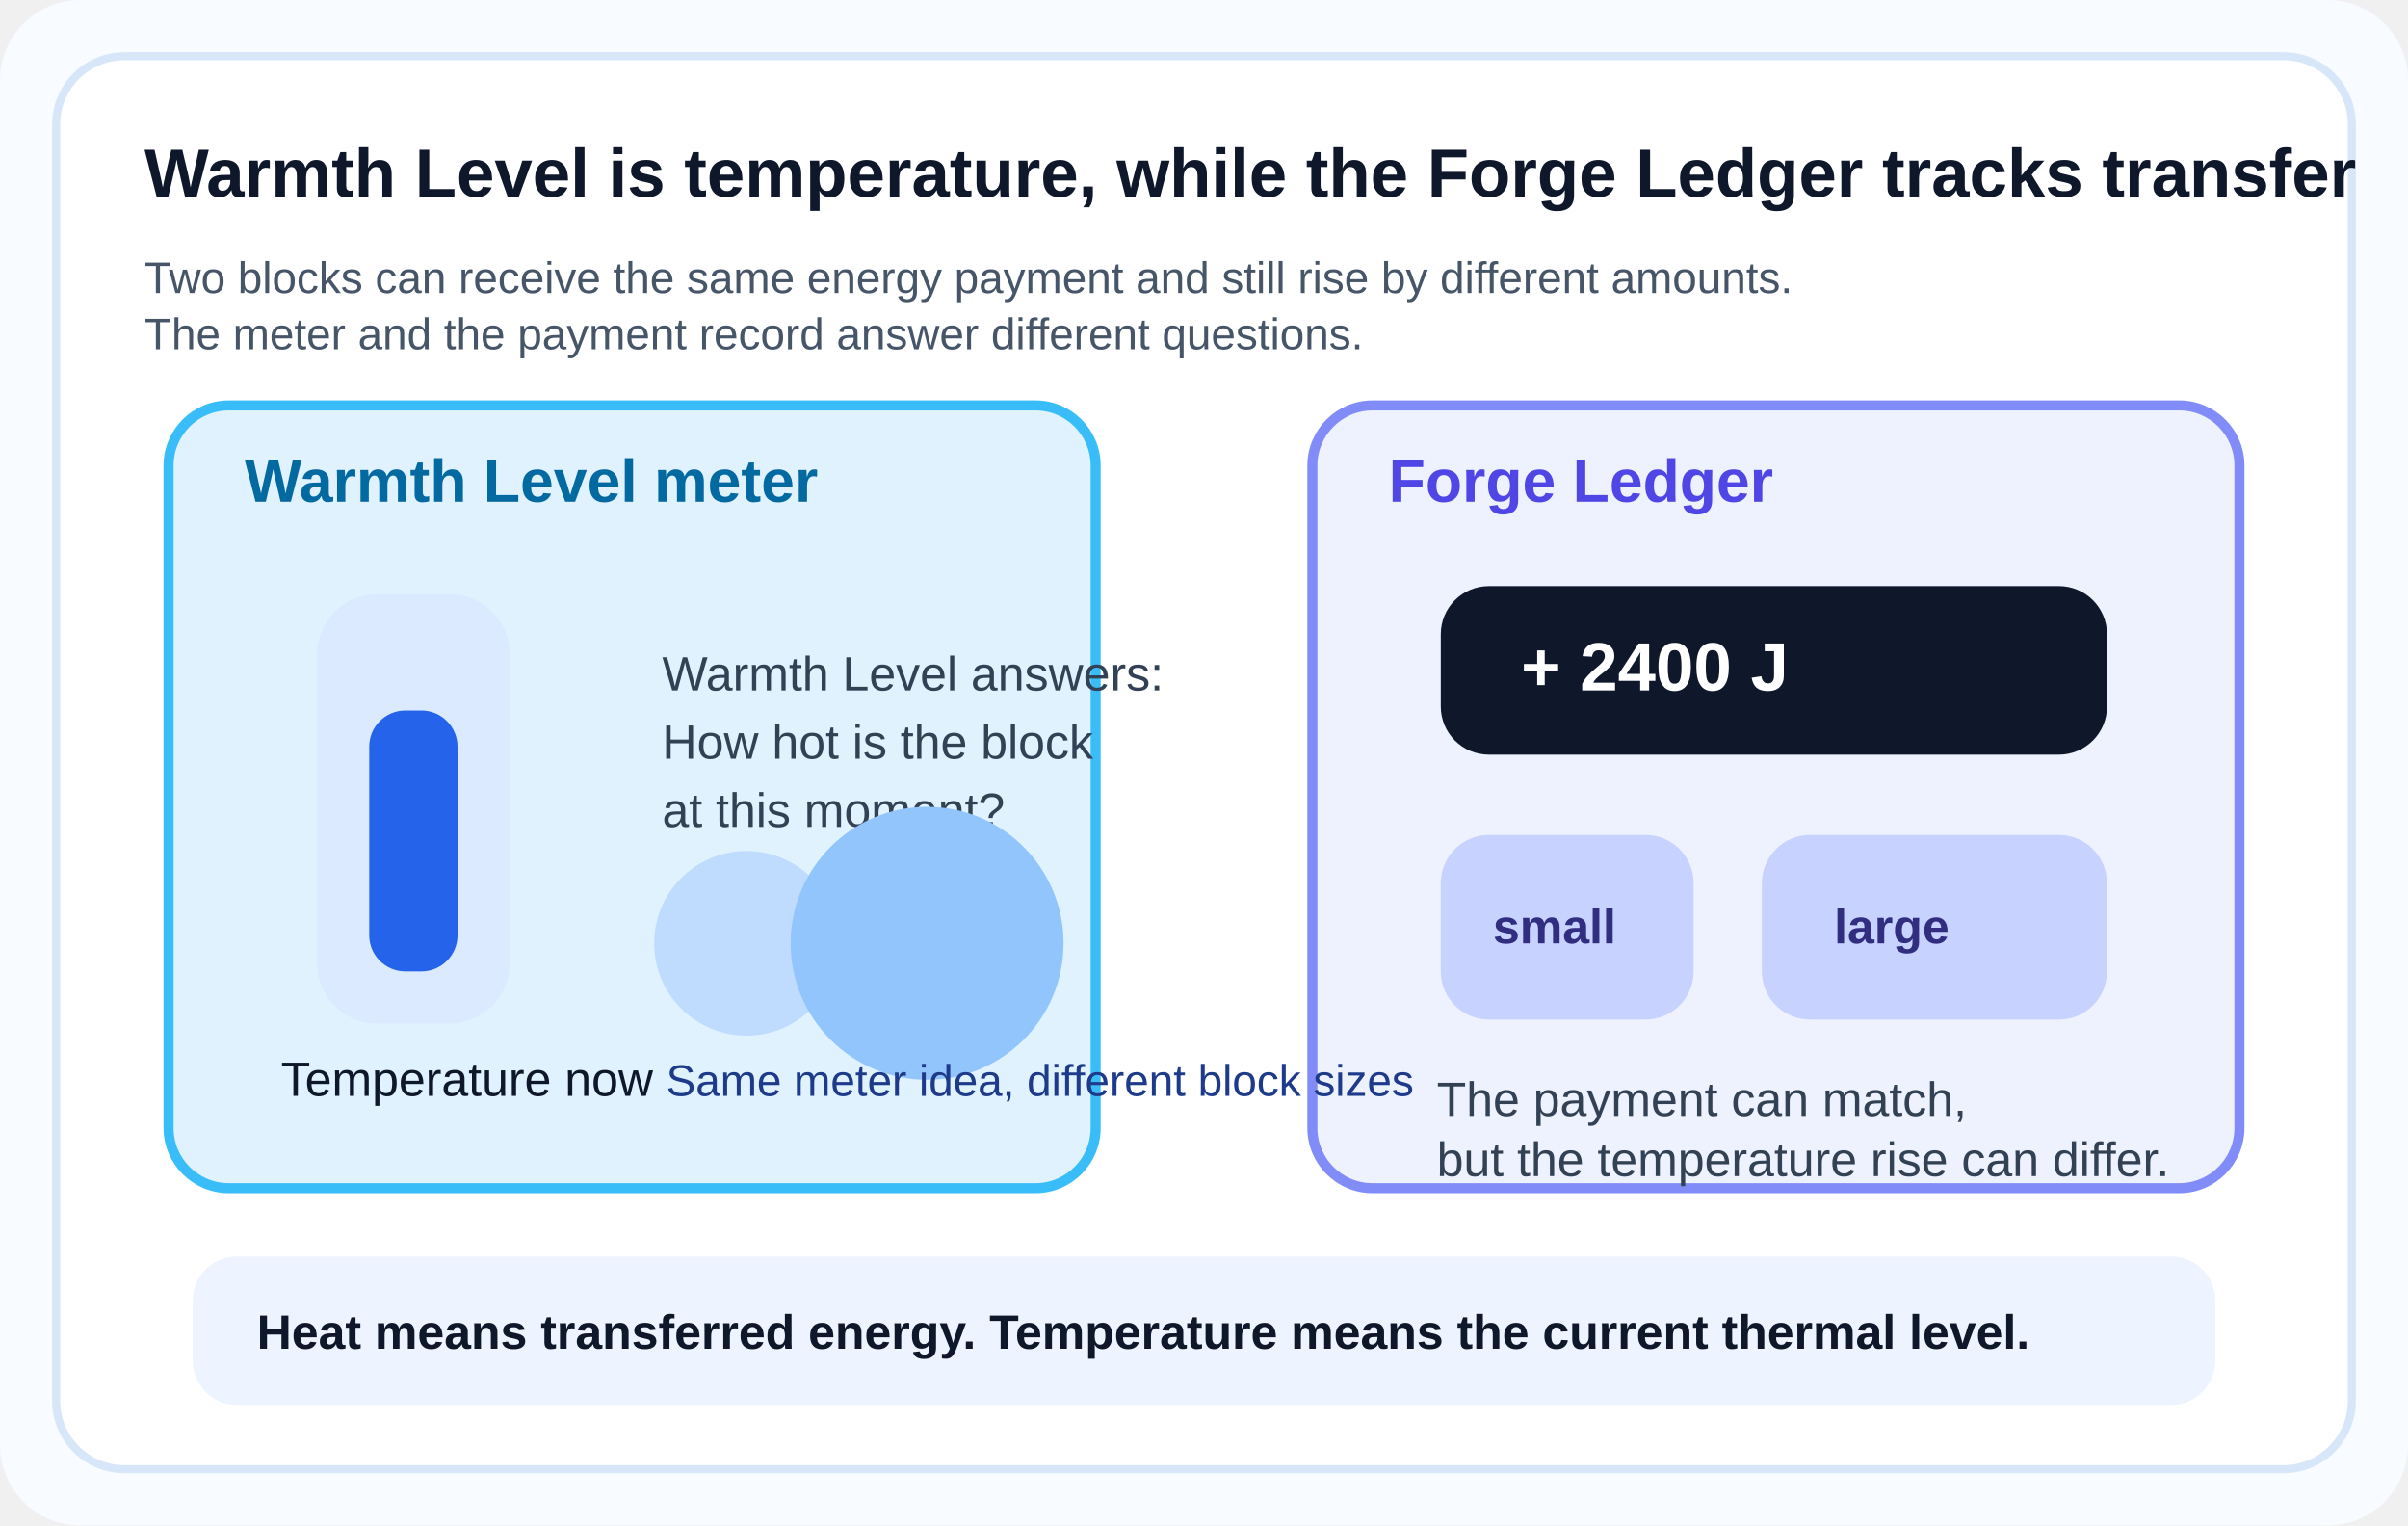
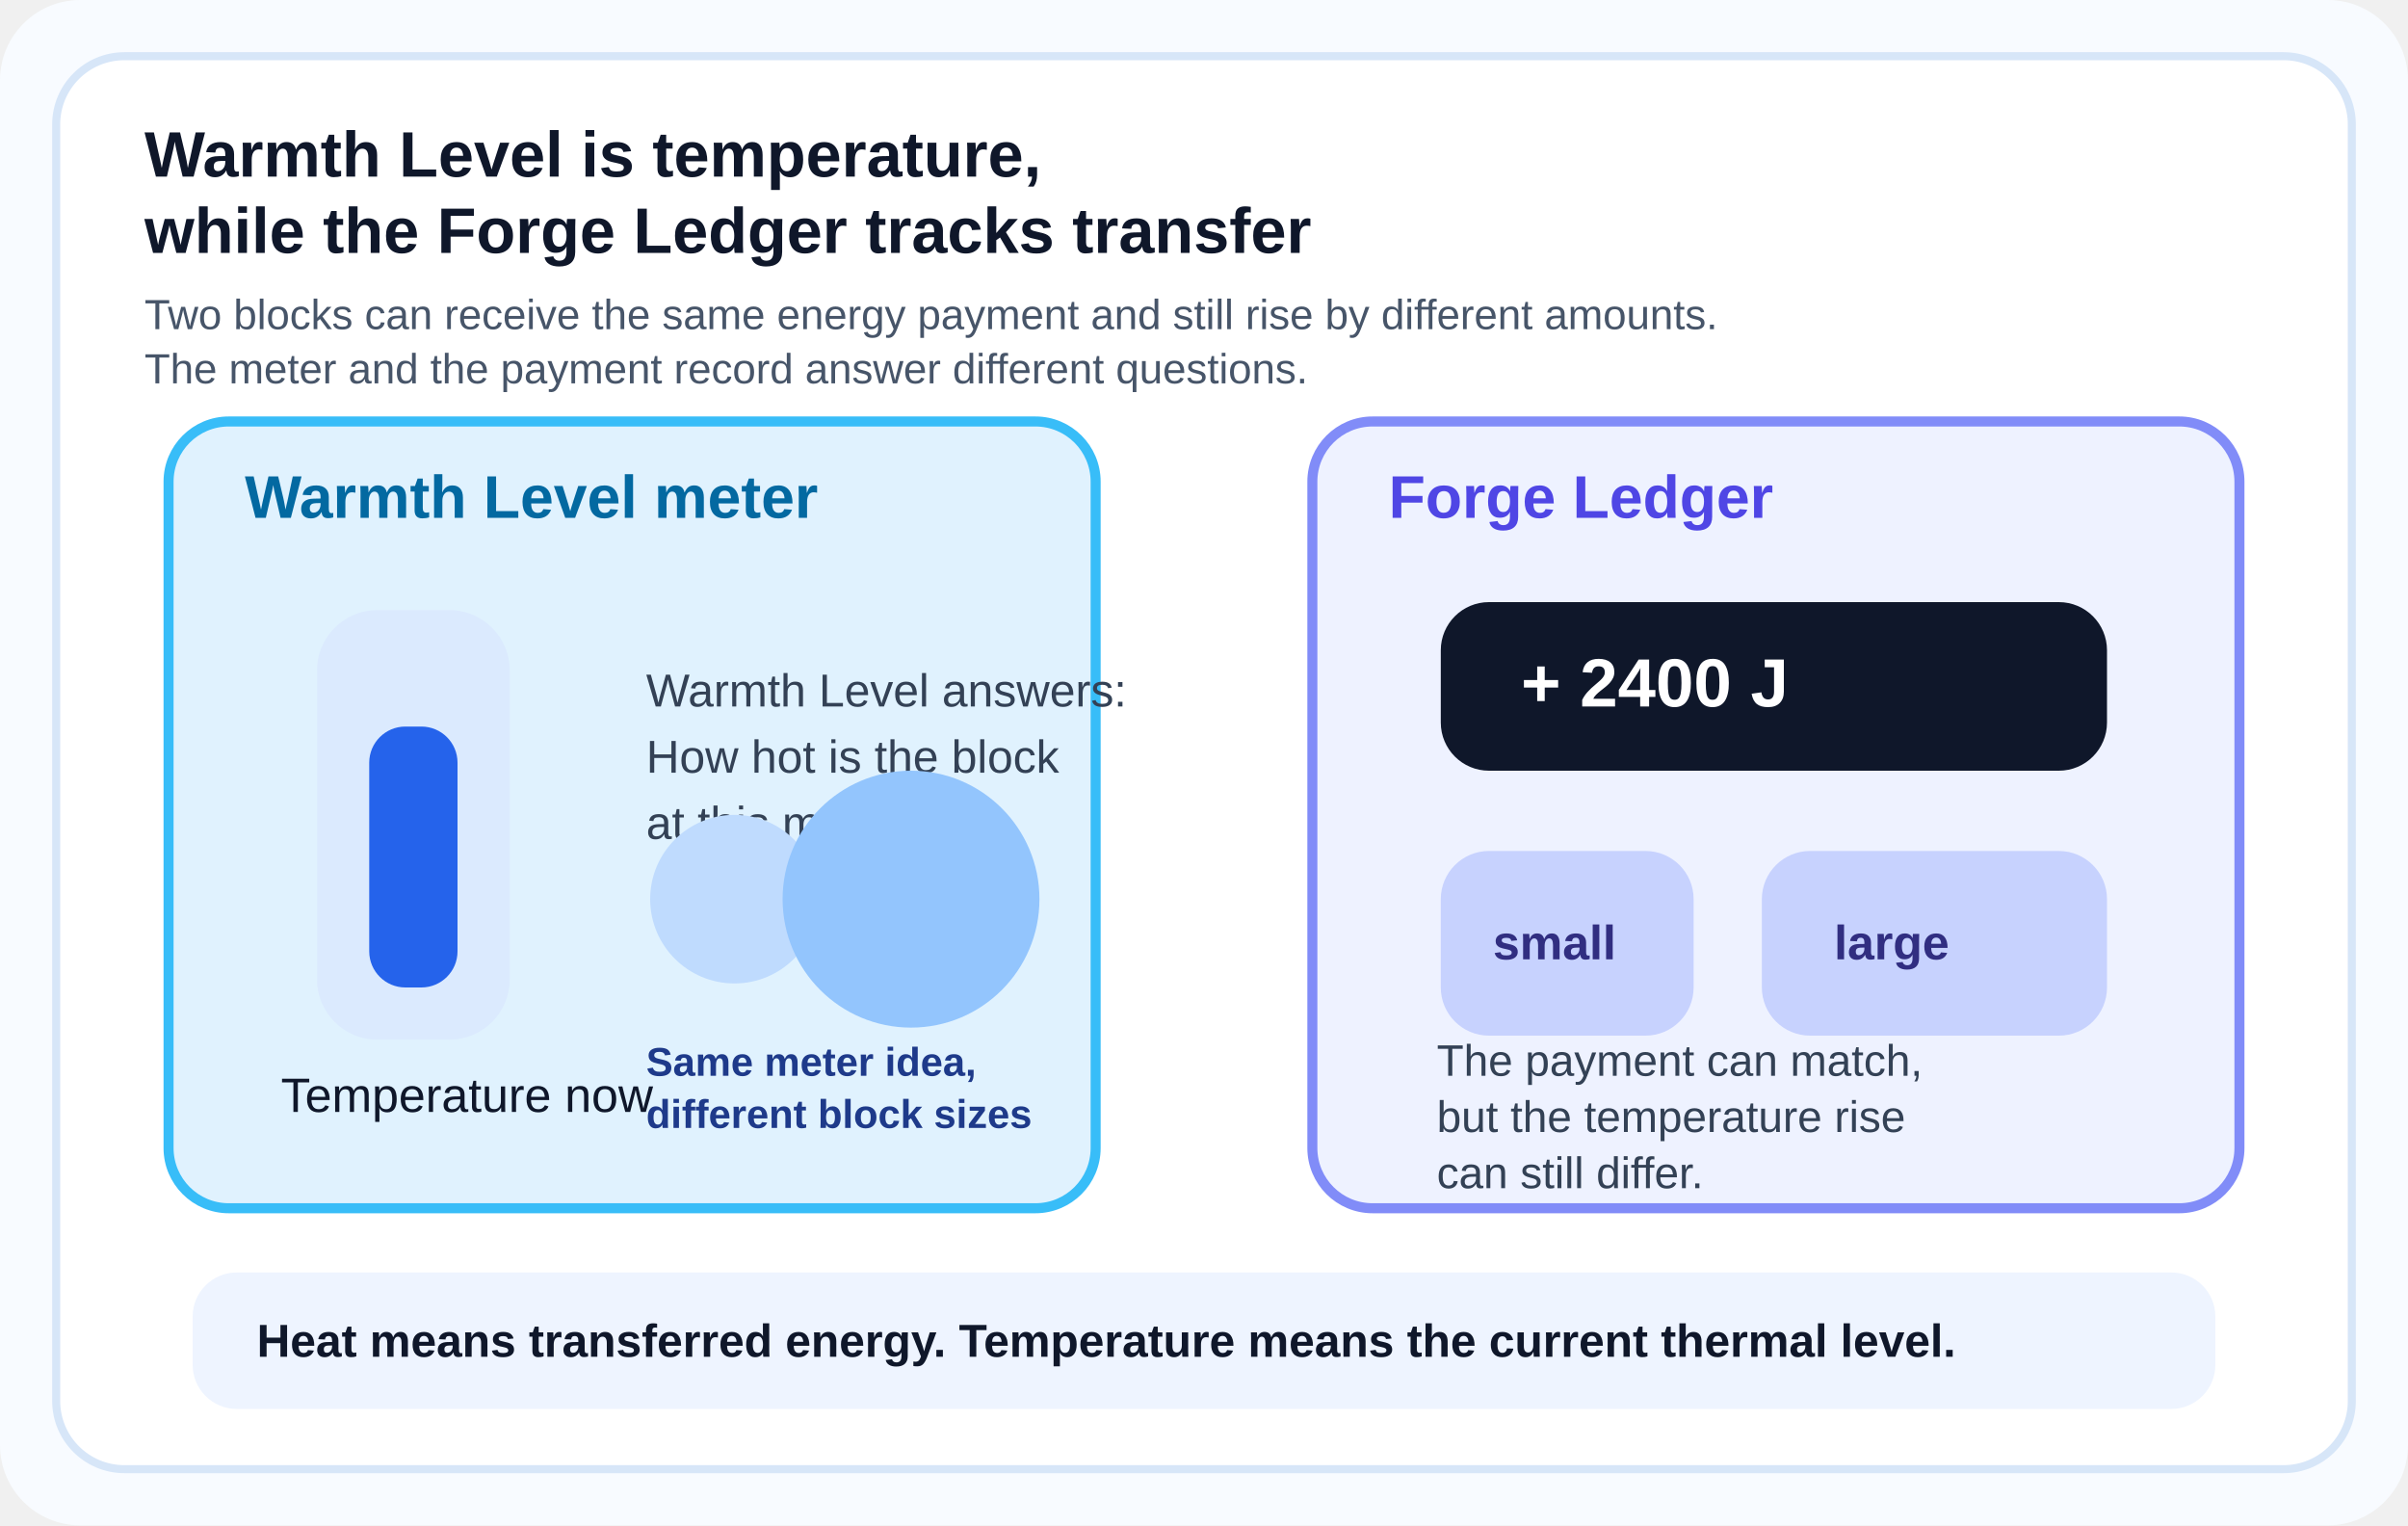
<svg xmlns="http://www.w3.org/2000/svg" width="1200" height="760" viewBox="0 0 1200 760" fill="none">
  <rect width="1200" height="760" rx="40" fill="#F8FBFF" />
  <rect x="28" y="28" width="1144" height="704" rx="34" fill="#FFFFFF" stroke="#D7E6F8" stroke-width="4" />
-   <text x="72" y="98" fill="#0F172A" font-family="Arial, Helvetica, sans-serif" font-size="34" font-weight="700">
-     Warmth Level is temperature, while the Forge Ledger tracks transfer
+   <text x="72" y="88" fill="#0F172A" font-family="Arial, Helvetica, sans-serif" font-size="32" font-weight="700">
+     <tspan x="72" dy="0">Warmth Level is temperature,</tspan>
+     <tspan x="72" dy="38">while the Forge Ledger tracks transfer</tspan>
  </text>
-   <text x="72" y="146" fill="#475569" font-family="Arial, Helvetica, sans-serif" font-size="22">
+   <text x="72" y="164" fill="#475569" font-family="Arial, Helvetica, sans-serif" font-size="21">
    <tspan x="72" dy="0">Two blocks can receive the same energy payment and still rise by different amounts.</tspan>
-     <tspan x="72" dy="28">The meter and the payment record answer different questions.</tspan>
+     <tspan x="72" dy="27">The meter and the payment record answer different questions.</tspan>
  </text>
-   <rect x="84" y="202" width="462" height="390" rx="30" fill="#E0F2FE" stroke="#38BDF8" stroke-width="5" />
-   <rect x="654" y="202" width="462" height="390" rx="30" fill="#EEF2FF" stroke="#818CF8" stroke-width="5" />
-   <text x="122" y="250" fill="#0369A1" font-family="Arial, Helvetica, sans-serif" font-size="30" font-weight="700">Warmth Level meter</text>
-   <rect x="158" y="296" width="96" height="214" rx="30" fill="#DBEAFE" />
-   <rect x="184" y="354" width="44" height="130" rx="18" fill="#2563EB" />
-   <text x="140" y="546" fill="#0F172A" font-family="Arial, Helvetica, sans-serif" font-size="24">Temperature now</text>
-   <text x="330" y="344" fill="#334155" font-family="Arial, Helvetica, sans-serif" font-size="24">
-     <tspan x="330" dy="0">Warmth Level answers:</tspan>
-     <tspan x="330" dy="34">How hot is the block</tspan>
-     <tspan x="330" dy="34">at this moment?</tspan>
+   <rect x="84" y="210" width="462" height="392" rx="30" fill="#E0F2FE" stroke="#38BDF8" stroke-width="5" />
+   <rect x="654" y="210" width="462" height="392" rx="30" fill="#EEF2FF" stroke="#818CF8" stroke-width="5" />
+   <text x="122" y="258" fill="#0369A1" font-family="Arial, Helvetica, sans-serif" font-size="30" font-weight="700">Warmth Level meter</text>
+   <rect x="158" y="304" width="96" height="214" rx="30" fill="#DBEAFE" />
+   <rect x="184" y="362" width="44" height="130" rx="18" fill="#2563EB" />
+   <text x="140" y="554" fill="#0F172A" font-family="Arial, Helvetica, sans-serif" font-size="24">Temperature now</text>
+   <text x="322" y="352" fill="#334155" font-family="Arial, Helvetica, sans-serif" font-size="23">
+     <tspan x="322" dy="0">Warmth Level answers:</tspan>
+     <tspan x="322" dy="33">How hot is the block</tspan>
+     <tspan x="322" dy="33">at this moment?</tspan>
  </text>
-   <circle cx="372" cy="470" r="46" fill="#BFDBFE" />
-   <circle cx="462" cy="470" r="68" fill="#93C5FD" />
-   <text x="332" y="546" fill="#1E3A8A" font-family="Arial, Helvetica, sans-serif" font-size="22">
-     Same meter idea, different block sizes
+   <circle cx="366" cy="448" r="42" fill="#BFDBFE" />
+   <circle cx="454" cy="448" r="64" fill="#93C5FD" />
+   <text x="322" y="536" fill="#1E3A8A" font-family="Arial, Helvetica, sans-serif" font-size="20" font-weight="700">
+     <tspan x="322" dy="0">Same meter idea,</tspan>
+     <tspan x="322" dy="26">different block sizes</tspan>
  </text>
-   <text x="692" y="250" fill="#4F46E5" font-family="Arial, Helvetica, sans-serif" font-size="30" font-weight="700">Forge Ledger</text>
-   <rect x="718" y="292" width="332" height="84" rx="24" fill="#0F172A" />
-   <text x="758" y="344" fill="#FFFFFF" font-family="Arial, Helvetica, sans-serif" font-size="34" font-weight="700">+ 2400 J</text>
-   <rect x="718" y="416" width="126" height="92" rx="24" fill="#C7D2FE" />
-   <rect x="878" y="416" width="172" height="92" rx="24" fill="#C7D2FE" />
-   <text x="744" y="470" fill="#312E81" font-family="Arial, Helvetica, sans-serif" font-size="24" font-weight="700">small</text>
-   <text x="914" y="470" fill="#312E81" font-family="Arial, Helvetica, sans-serif" font-size="24" font-weight="700">large</text>
-   <text x="716" y="556" fill="#334155" font-family="Arial, Helvetica, sans-serif" font-size="24">
+   <text x="692" y="258" fill="#4F46E5" font-family="Arial, Helvetica, sans-serif" font-size="30" font-weight="700">Forge Ledger</text>
+   <rect x="718" y="300" width="332" height="84" rx="24" fill="#0F172A" />
+   <text x="758" y="352" fill="#FFFFFF" font-family="Arial, Helvetica, sans-serif" font-size="34" font-weight="700">+ 2400 J</text>
+   <rect x="718" y="424" width="126" height="92" rx="24" fill="#C7D2FE" />
+   <rect x="878" y="424" width="172" height="92" rx="24" fill="#C7D2FE" />
+   <text x="744" y="478" fill="#312E81" font-family="Arial, Helvetica, sans-serif" font-size="24" font-weight="700">small</text>
+   <text x="914" y="478" fill="#312E81" font-family="Arial, Helvetica, sans-serif" font-size="24" font-weight="700">large</text>
+   <text x="716" y="536" fill="#334155" font-family="Arial, Helvetica, sans-serif" font-size="22">
    <tspan x="716" dy="0">The payment can match,</tspan>
-     <tspan x="716" dy="30">but the temperature rise can differ.</tspan>
+     <tspan x="716" dy="28">but the temperature rise</tspan>
+     <tspan x="716" dy="28">can still differ.</tspan>
  </text>
-   <rect x="96" y="626" width="1008" height="74" rx="22" fill="#EEF4FF" />
-   <text x="128" y="672" fill="#0F172A" font-family="Arial, Helvetica, sans-serif" font-size="24" font-weight="700">
+   <rect x="96" y="634" width="1008" height="68" rx="22" fill="#EEF4FF" />
+   <text x="128" y="676" fill="#0F172A" font-family="Arial, Helvetica, sans-serif" font-size="23" font-weight="700">
    Heat means transferred energy. Temperature means the current thermal level.
  </text>
</svg>
